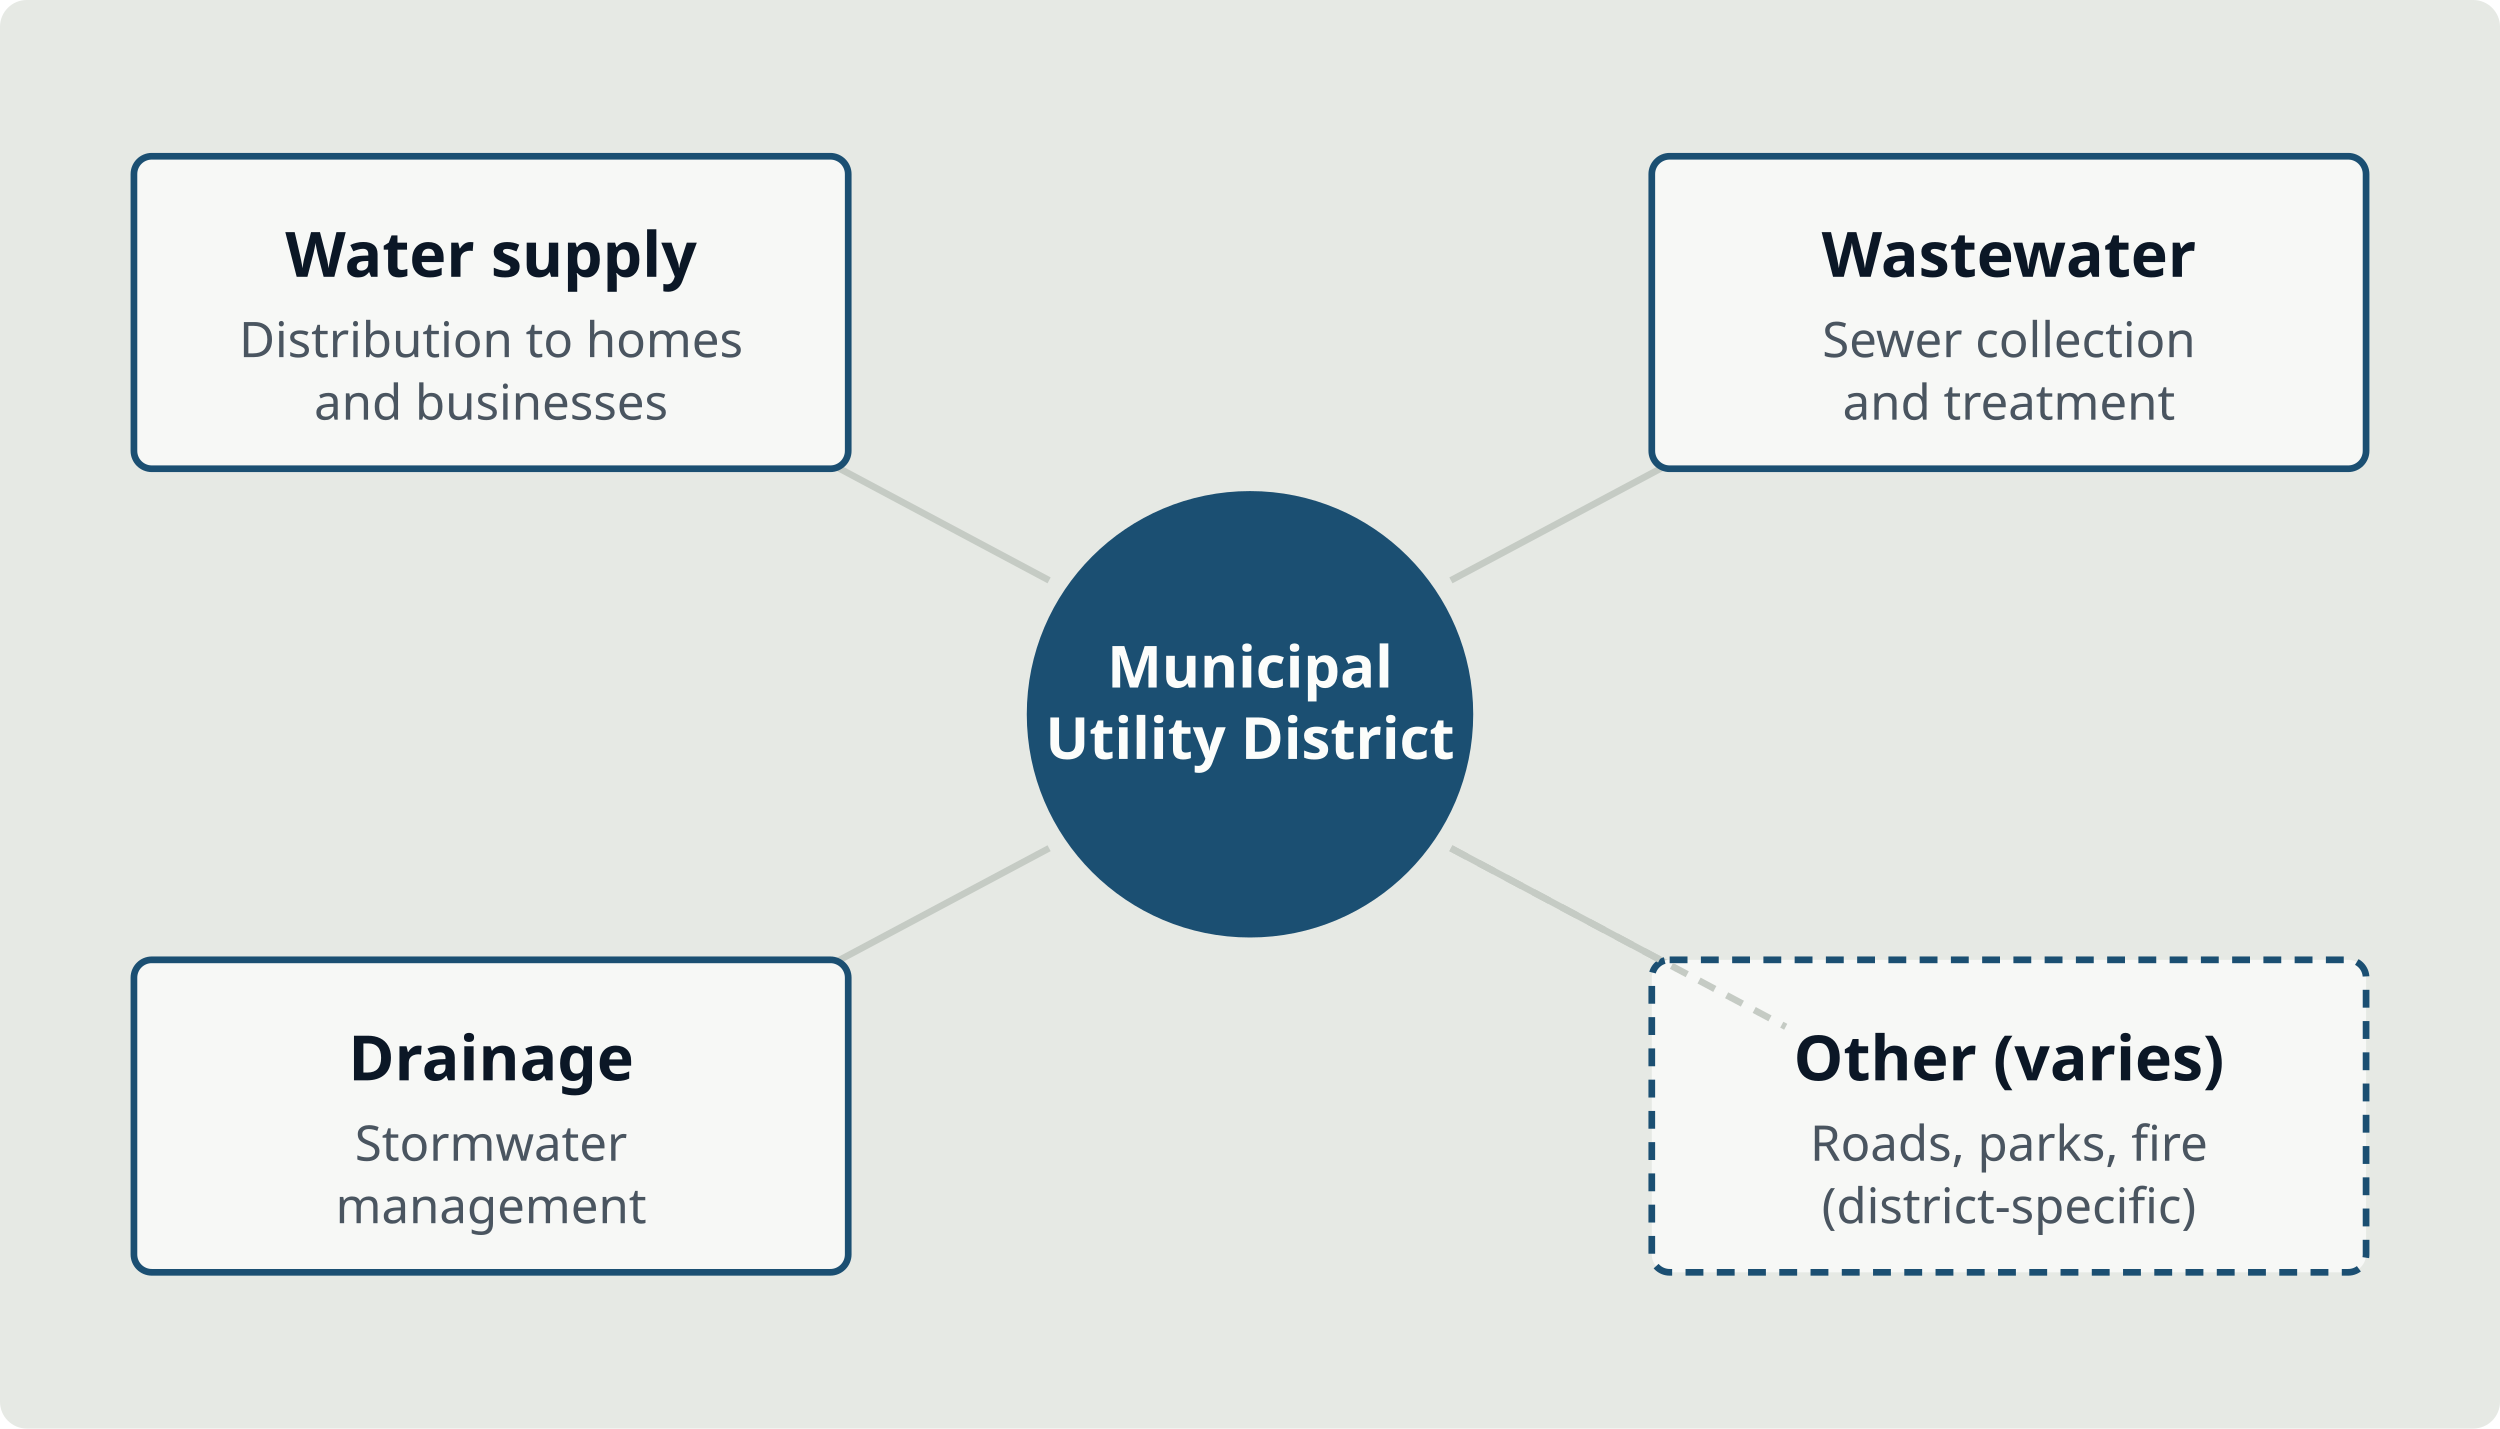
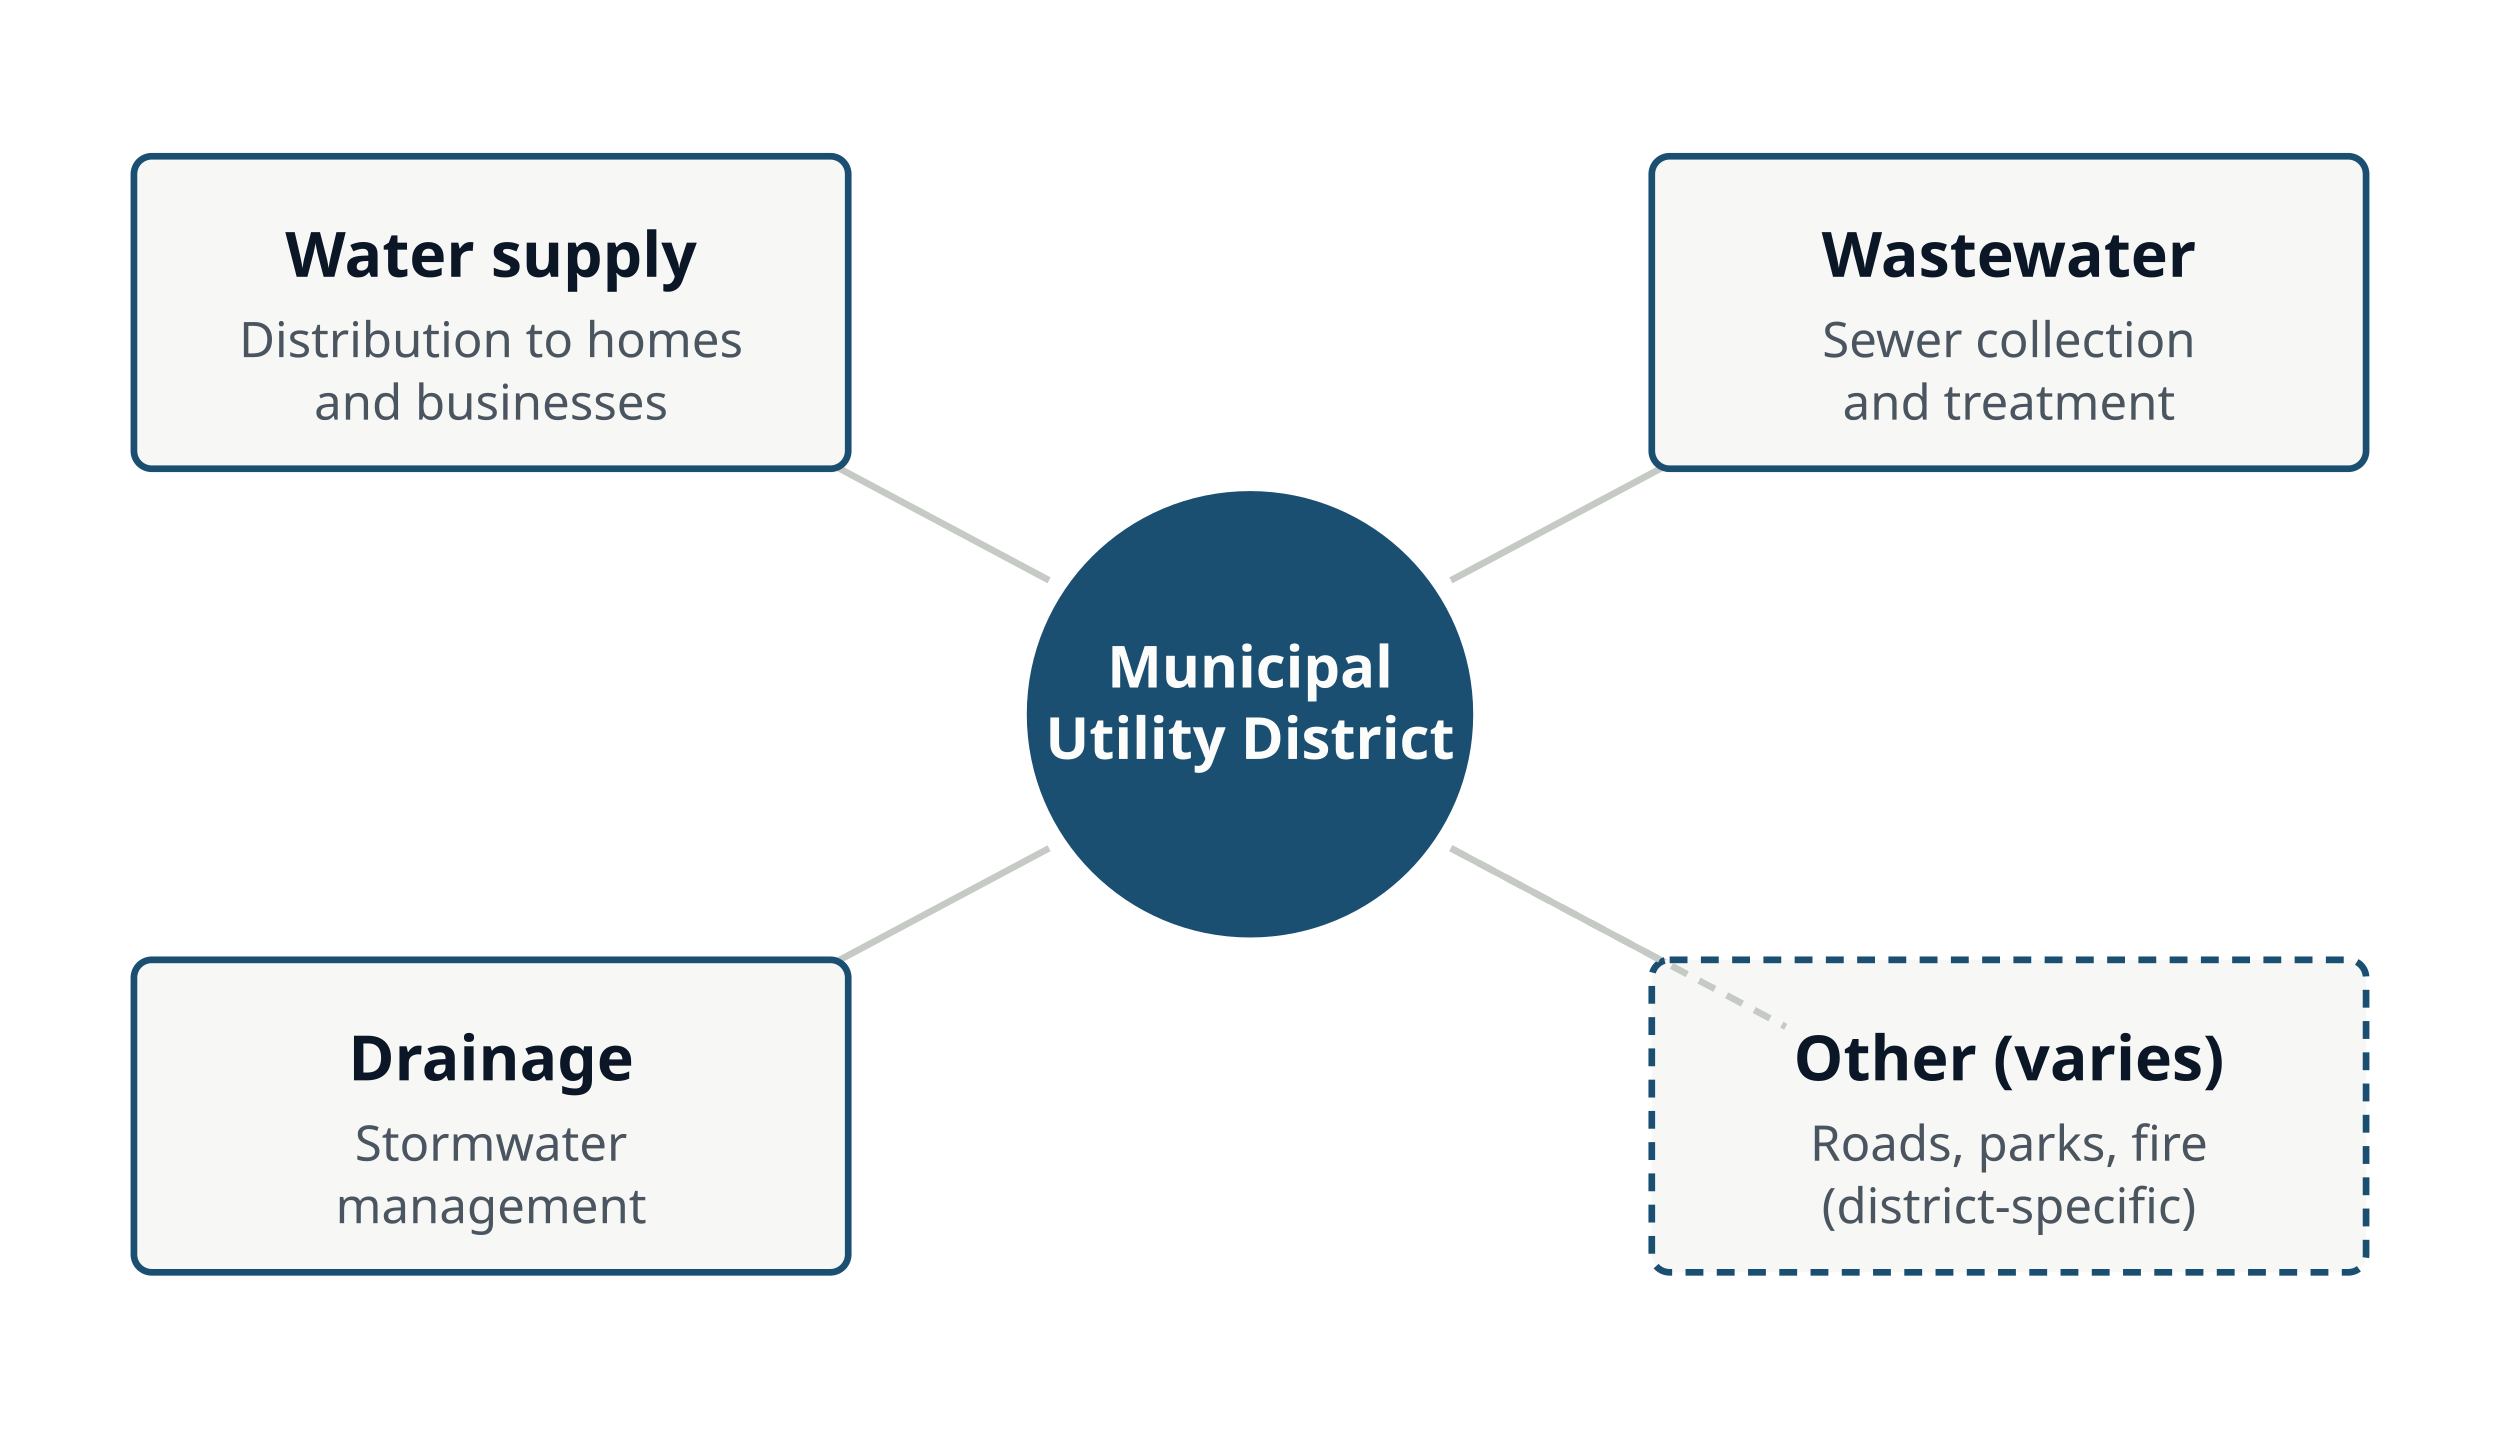
<svg xmlns="http://www.w3.org/2000/svg" preserveAspectRatio="xMidYMid meet" viewBox="0 0 560 320" role="img" aria-labelledby="services-title services-desc">
  <style>
    .label-main { font-family: "Source Sans 3", system-ui, sans-serif; font-size: 14px; font-weight: 600; fill: #0B1726; }
    .label-sub { font-family: "Source Sans 3", system-ui, sans-serif; font-size: 11px; font-weight: 400; fill: #4A5560; }
    .label-center { font-family: "Source Sans 3", system-ui, sans-serif; font-size: 13px; font-weight: 600; fill: #FCFDFB; }
    .node-fill { fill: #F7F8F6; }
    .node-stroke { stroke: #1B4F72; stroke-width: 1.5; fill: none; }
    .center-fill { fill: #1B4F72; }
    .connector { stroke: #C5CBC4; stroke-width: 1.5; fill: none; }
    .dashed { stroke-dasharray: 4 3; }
    .label-note { font-family: "Source Sans 3", system-ui, sans-serif; font-size: 10px; font-weight: 400; fill: #4A5560; font-style: italic; }
-     .ground-fill { fill: #E6E9E4; }
  </style>
-   <rect width="560" height="320" class="ground-fill" rx="6" />
  <g transform="translate(280, 160)">
    <circle r="50" class="center-fill" />
    <text x="0" y="-6" text-anchor="middle" class="label-center">Municipal</text>
    <text x="0" y="10" text-anchor="middle" class="label-center">Utility District</text>
  </g>
  <line x1="235" y1="130" x2="160" y2="90" class="connector" />
  <line x1="325" y1="130" x2="400" y2="90" class="connector" />
  <line x1="235" y1="190" x2="160" y2="230" class="connector" />
  <line x1="325" y1="190" x2="400" y2="230" class="connector" />
  <g transform="translate(110, 70)">
    <rect x="-80" y="-35" width="160" height="70" rx="4" class="node-fill" />
    <rect x="-80" y="-35" width="160" height="70" rx="4" class="node-stroke" />
    <text x="0" y="-8" text-anchor="middle" class="label-main">Water supply</text>
    <text x="0" y="10" text-anchor="middle" class="label-sub">Distribution to homes</text>
    <text x="0" y="24" text-anchor="middle" class="label-sub">and businesses</text>
  </g>
  <g transform="translate(450, 70)">
    <rect x="-80" y="-35" width="160" height="70" rx="4" class="node-fill" />
    <rect x="-80" y="-35" width="160" height="70" rx="4" class="node-stroke" />
    <text x="0" y="-8" text-anchor="middle" class="label-main">Wastewater</text>
    <text x="0" y="10" text-anchor="middle" class="label-sub">Sewer collection</text>
    <text x="0" y="24" text-anchor="middle" class="label-sub">and treatment</text>
  </g>
  <g transform="translate(110, 250)">
    <rect x="-80" y="-35" width="160" height="70" rx="4" class="node-fill" />
    <rect x="-80" y="-35" width="160" height="70" rx="4" class="node-stroke" />
    <text x="0" y="-8" text-anchor="middle" class="label-main">Drainage</text>
    <text x="0" y="10" text-anchor="middle" class="label-sub">Stormwater</text>
    <text x="0" y="24" text-anchor="middle" class="label-sub">management</text>
  </g>
  <g transform="translate(450, 250)">
    <rect x="-80" y="-35" width="160" height="70" rx="4" class="node-fill" />
    <rect x="-80" y="-35" width="160" height="70" rx="4" class="node-stroke dashed" />
    <text x="0" y="-8" text-anchor="middle" class="label-main">Other (varies)</text>
    <text x="0" y="10" text-anchor="middle" class="label-sub">Roads, parks, fire</text>
    <text x="0" y="24" text-anchor="middle" class="label-sub">(district-specific)</text>
  </g>
  <line x1="325" y1="190" x2="400" y2="230" class="connector dashed" style="stroke: #C5CBC4;" />
</svg>
